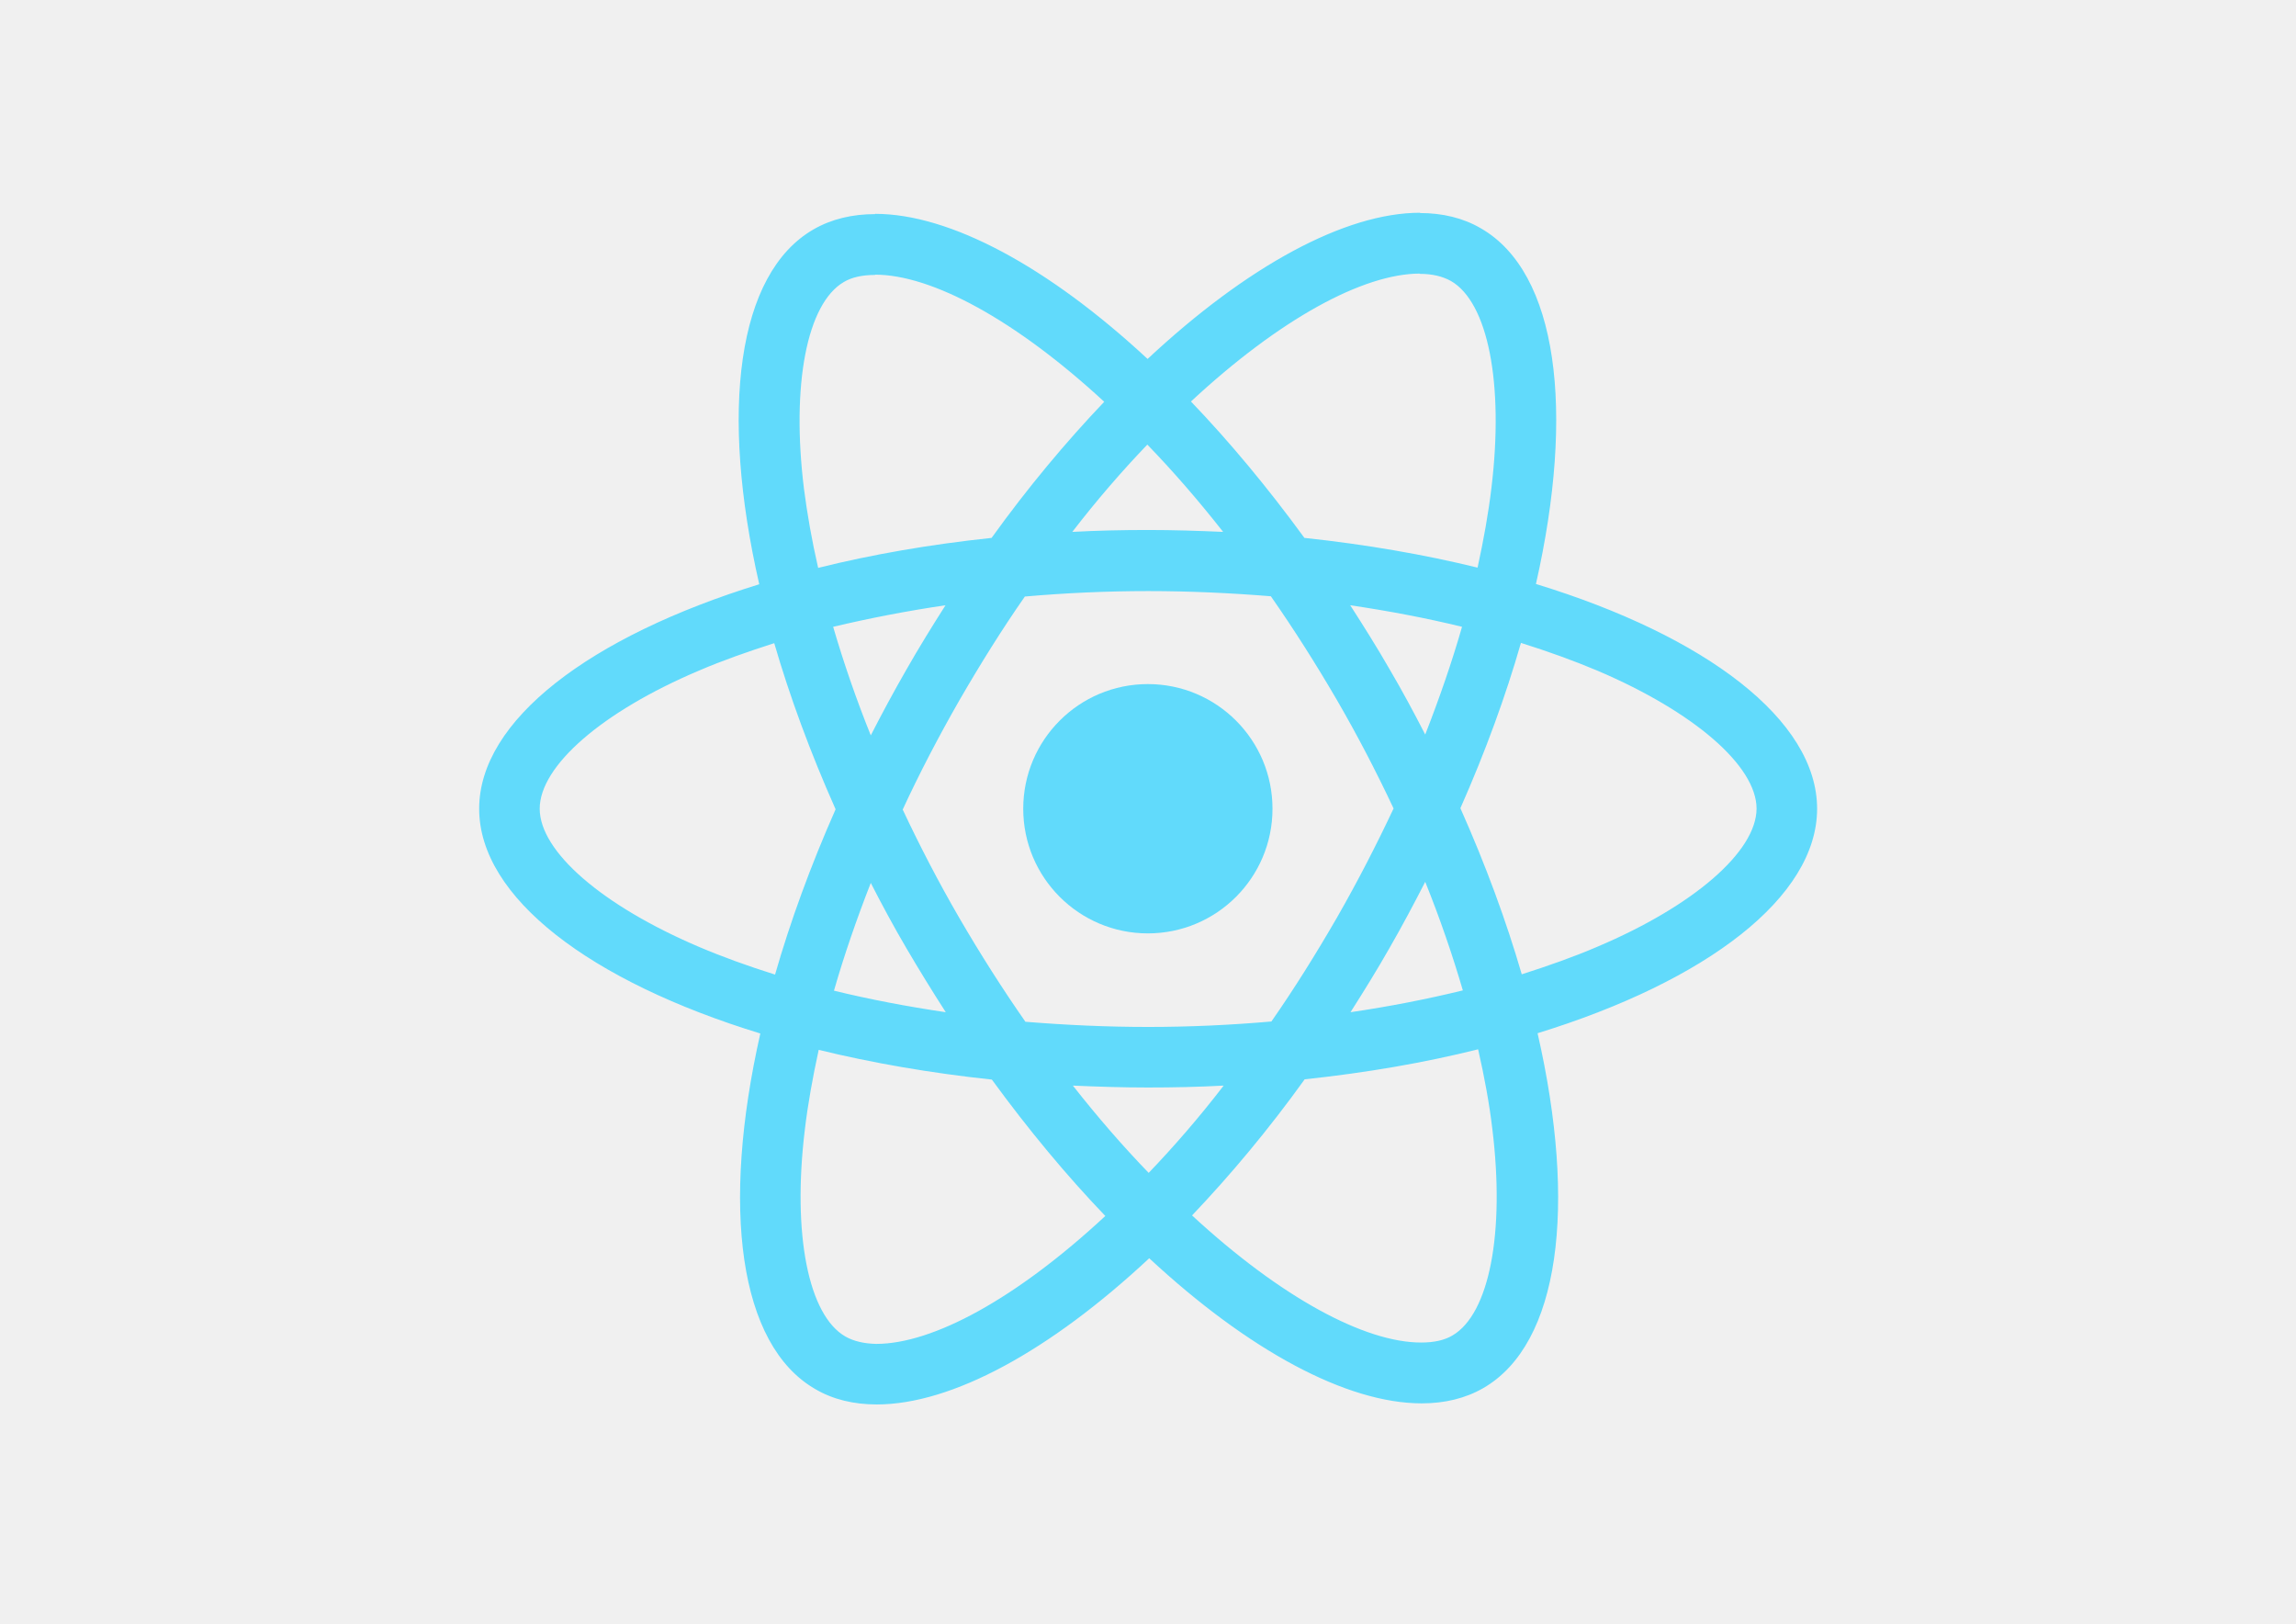
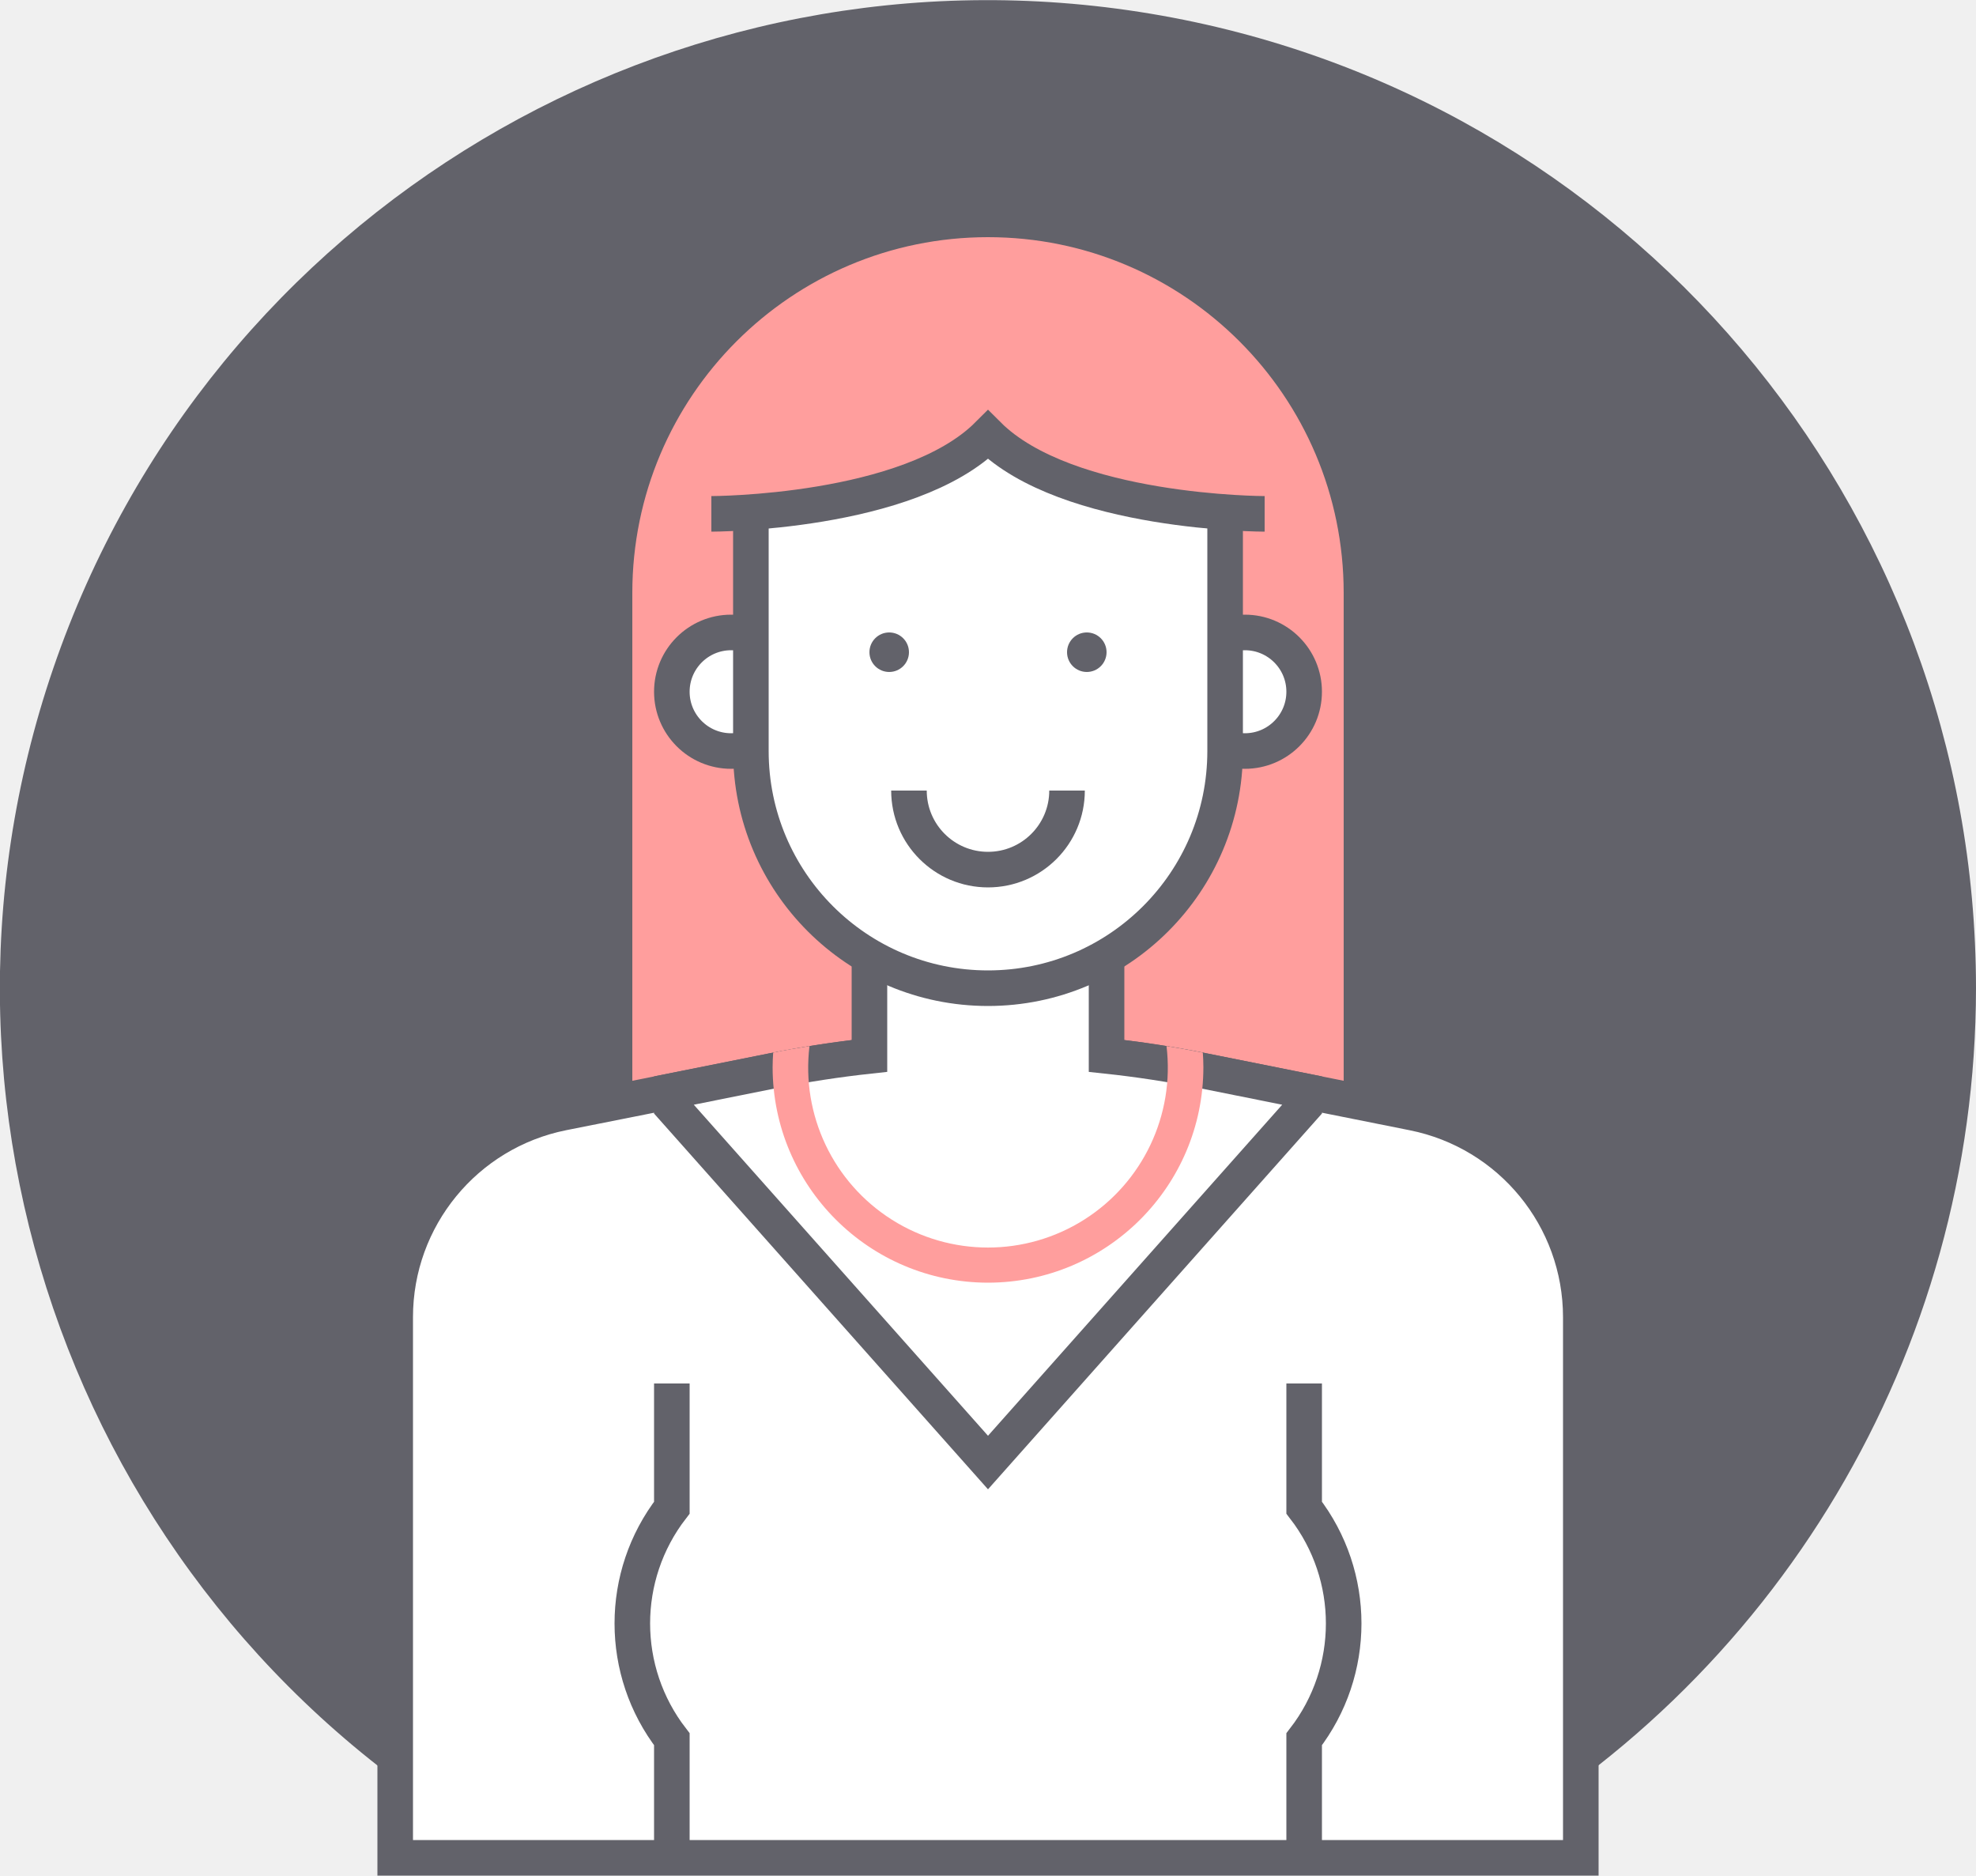
- <svg xmlns="http://www.w3.org/2000/svg" viewBox="0 0 841.9 595.3">
-   <g fill="#61DAFB">
-     <path d="M666.3 296.5c0-32.5-40.7-63.3-103.1-82.4 14.4-63.6 8-114.2-20.2-130.4-6.5-3.8-14.1-5.6-22.4-5.6v22.3c4.6 0 8.3.9 11.4 2.6 13.6 7.8 19.5 37.5 14.9 75.7-1.1 9.4-2.9 19.3-5.1 29.4-19.6-4.8-41-8.5-63.5-10.9-13.5-18.5-27.5-35.3-41.6-50 32.6-30.3 63.2-46.9 84-46.9V78c-27.5 0-63.5 19.6-99.9 53.6-36.4-33.8-72.4-53.2-99.9-53.2v22.3c20.7 0 51.4 16.5 84 46.6-14 14.7-28 31.4-41.3 49.9-22.6 2.4-44 6.1-63.6 11-2.3-10-4-19.7-5.2-29-4.7-38.2 1.1-67.9 14.6-75.8 3-1.8 6.9-2.6 11.5-2.6V78.5c-8.4 0-16 1.8-22.6 5.6-28.1 16.2-34.4 66.7-19.9 130.1-62.2 19.2-102.7 49.9-102.7 82.3 0 32.5 40.7 63.3 103.1 82.4-14.4 63.6-8 114.2 20.2 130.4 6.5 3.8 14.1 5.6 22.5 5.6 27.5 0 63.5-19.6 99.9-53.6 36.4 33.8 72.4 53.2 99.9 53.2 8.4 0 16-1.8 22.6-5.6 28.1-16.2 34.4-66.7 19.9-130.1 62-19.1 102.5-49.9 102.5-82.3zm-130.2-66.7c-3.7 12.9-8.3 26.2-13.5 39.5-4.1-8-8.4-16-13.1-24-4.6-8-9.5-15.8-14.4-23.4 14.2 2.1 27.9 4.7 41 7.9zm-45.8 106.5c-7.8 13.5-15.8 26.3-24.1 38.2-14.9 1.3-30 2-45.2 2-15.1 0-30.2-.7-45-1.9-8.3-11.9-16.4-24.6-24.2-38-7.6-13.1-14.5-26.4-20.8-39.8 6.2-13.4 13.2-26.8 20.7-39.9 7.8-13.5 15.8-26.3 24.1-38.2 14.9-1.3 30-2 45.2-2 15.1 0 30.2.7 45 1.9 8.3 11.9 16.4 24.6 24.2 38 7.6 13.1 14.5 26.4 20.8 39.8-6.3 13.4-13.2 26.8-20.7 39.9zm32.3-13c5.4 13.4 10 26.8 13.8 39.8-13.1 3.2-26.9 5.9-41.2 8 4.9-7.7 9.8-15.6 14.4-23.7 4.6-8 8.9-16.1 13-24.1zM421.2 430c-9.3-9.6-18.6-20.3-27.8-32 9 .4 18.2.7 27.5.7 9.4 0 18.7-.2 27.8-.7-9 11.7-18.3 22.4-27.5 32zm-74.4-58.9c-14.2-2.1-27.9-4.7-41-7.9 3.7-12.9 8.3-26.2 13.5-39.5 4.1 8 8.4 16 13.1 24 4.7 8 9.5 15.8 14.4 23.4zM420.7 163c9.3 9.6 18.6 20.3 27.8 32-9-.4-18.2-.7-27.5-.7-9.4 0-18.7.2-27.8.7 9-11.7 18.3-22.4 27.5-32zm-74 58.9c-4.9 7.7-9.8 15.6-14.4 23.7-4.6 8-8.9 16-13 24-5.4-13.4-10-26.8-13.8-39.8 13.1-3.1 26.9-5.8 41.2-7.9zm-90.5 125.2c-35.4-15.1-58.3-34.9-58.3-50.6 0-15.7 22.9-35.6 58.3-50.6 8.6-3.7 18-7 27.7-10.1 5.7 19.6 13.2 40 22.5 60.9-9.2 20.8-16.6 41.1-22.2 60.6-9.9-3.1-19.3-6.5-28-10.2zM310 490c-13.6-7.8-19.5-37.5-14.9-75.7 1.1-9.4 2.9-19.3 5.1-29.4 19.6 4.8 41 8.5 63.5 10.9 13.5 18.5 27.5 35.3 41.6 50-32.6 30.3-63.2 46.9-84 46.9-4.5-.1-8.3-1-11.3-2.7zm237.2-76.2c4.7 38.2-1.1 67.9-14.6 75.8-3 1.8-6.9 2.6-11.5 2.6-20.7 0-51.4-16.5-84-46.6 14-14.7 28-31.4 41.3-49.9 22.6-2.4 44-6.1 63.6-11 2.3 10.1 4.1 19.8 5.2 29.1zm38.5-66.7c-8.6 3.7-18 7-27.7 10.1-5.7-19.6-13.2-40-22.5-60.9 9.2-20.8 16.6-41.1 22.2-60.6 9.9 3.1 19.3 6.5 28.1 10.2 35.4 15.1 58.3 34.9 58.3 50.6-.1 15.7-23 35.6-58.4 50.6zM320.8 78.4z" />
-     <circle cx="420.9" cy="296.5" r="45.7" />
-     <path d="M520.5 78.1z" />
+ <svg xmlns="http://www.w3.org/2000/svg" viewBox="0 0 500 474.5">
+   <defs>
+     <style>.cls-1{fill:#62626a;}.cls-2{fill:#ff9e9d;}.cls-3{fill:#fff;stroke:#62626a;stroke-miterlimit:10;stroke-width:9px;}</style>
+   </defs>
+   <g data-name="Layer 2" id="Layer_2">
+     <g data-name="Layer 1" id="Layer_1-2">
+       <path class="cls-1" d="M500,250A250.28,250.28,0,0,1,368.85,470H131.15A250,250,0,1,1,500,250Z" />
+       <path class="cls-2" d="M250,60h0a90,90,0,0,1,90,90V350a0,0,0,0,1,0,0H160a0,0,0,0,1,0,0V150A90,90,0,0,1,250,60Z" />
+       <path class="cls-3" d="M400,333.23V470H100V333.23a52.75,52.75,0,0,1,42.39-51.72l20.13-4,33.3-6.66a276.76,276.76,0,0,1,108.36,0l36.18,7.23,17.25,3.45A52.75,52.75,0,0,1,400,333.23Z" />
+       <path class="cls-3" d="M330,350v31.42A47.9,47.9,0,0,1,330,440v30" />
+       <circle class="cls-3" cx="315" cy="175" r="15" />
+       <circle class="cls-3" cx="185" cy="175" r="15" />
+       <path class="cls-3" d="M304.18,270.83q-12-2.4-24.18-3.7V230H220v37.13q-12.15,1.32-24.18,3.7L170,276v4l80,90,80-90v-4Z" />
+       <path class="cls-3" d="M310,130v60a60,60,0,0,1-60,60h0a60,60,0,0,1-60-60V130" />
+       <path class="cls-3" d="M320,130s-50,0-70-20c-20,20-70,20-70,20" />
+       <circle class="cls-1" cx="275" cy="165" r="5" />
+       <circle class="cls-1" cx="225" cy="165" r="5" />
+       <path class="cls-3" d="M270,200h0a20,20,0,0,1-40,0" />
+       <path class="cls-3" d="M170,350v31.42A47.9,47.9,0,0,0,170,440v30" />
+       <path class="cls-2" d="M250,324.5A54.56,54.56,0,0,0,304.5,270c0-1.25-.06-2.49-.14-3.71-3.06-.61-6.12-1.15-9.19-1.65a45.5,45.5,0,1,1-90.34,0c-3.07.51-6.13,1-9.19,1.65-.08,1.22-.14,2.46-.14,3.71A54.56,54.56,0,0,0,250,324.5Z" />
+     </g>
  </g>
</svg>
